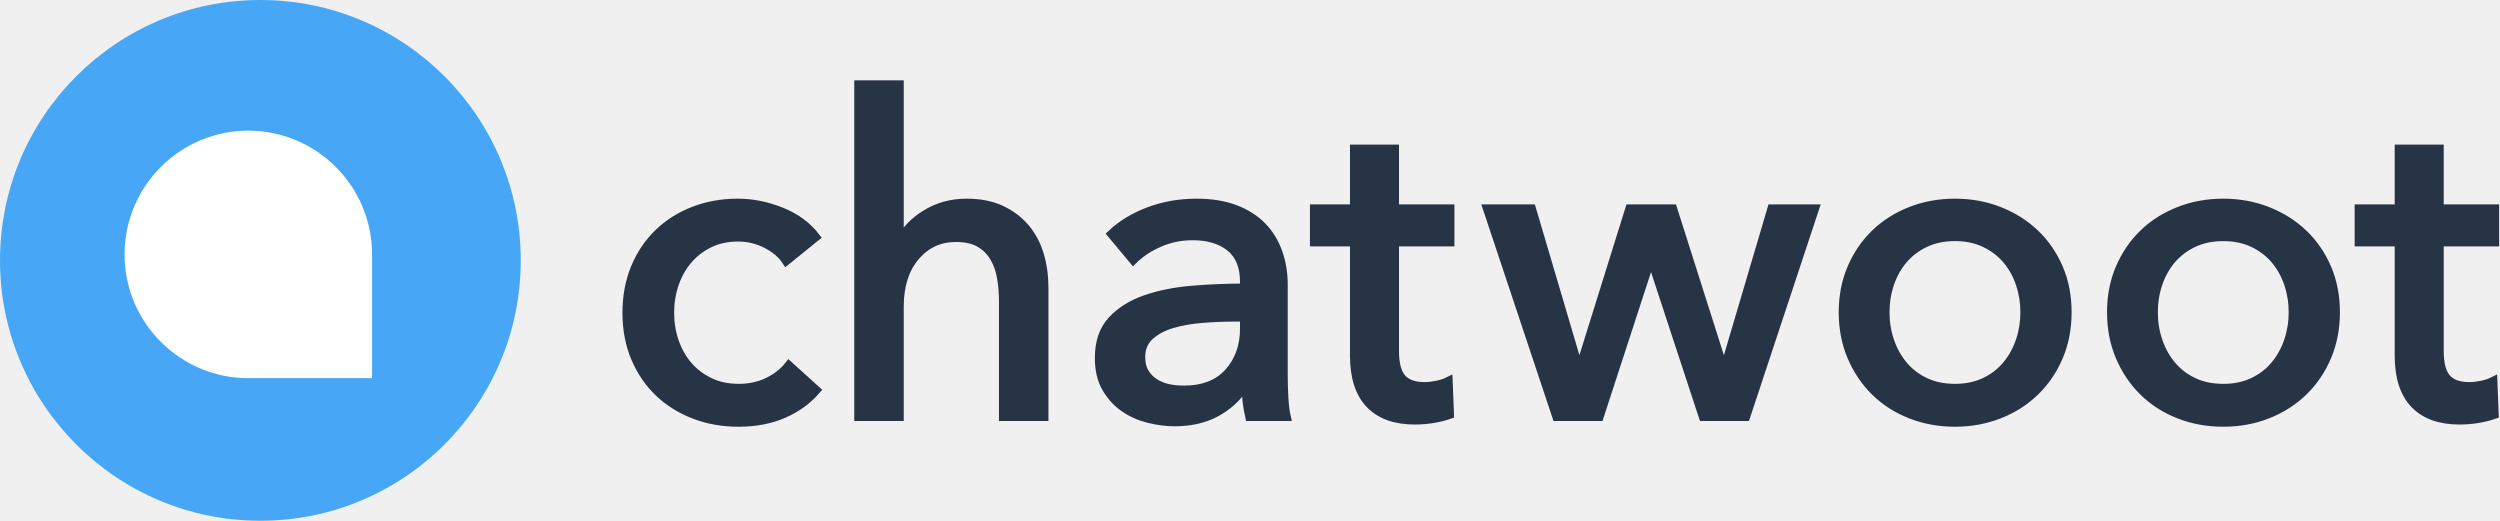
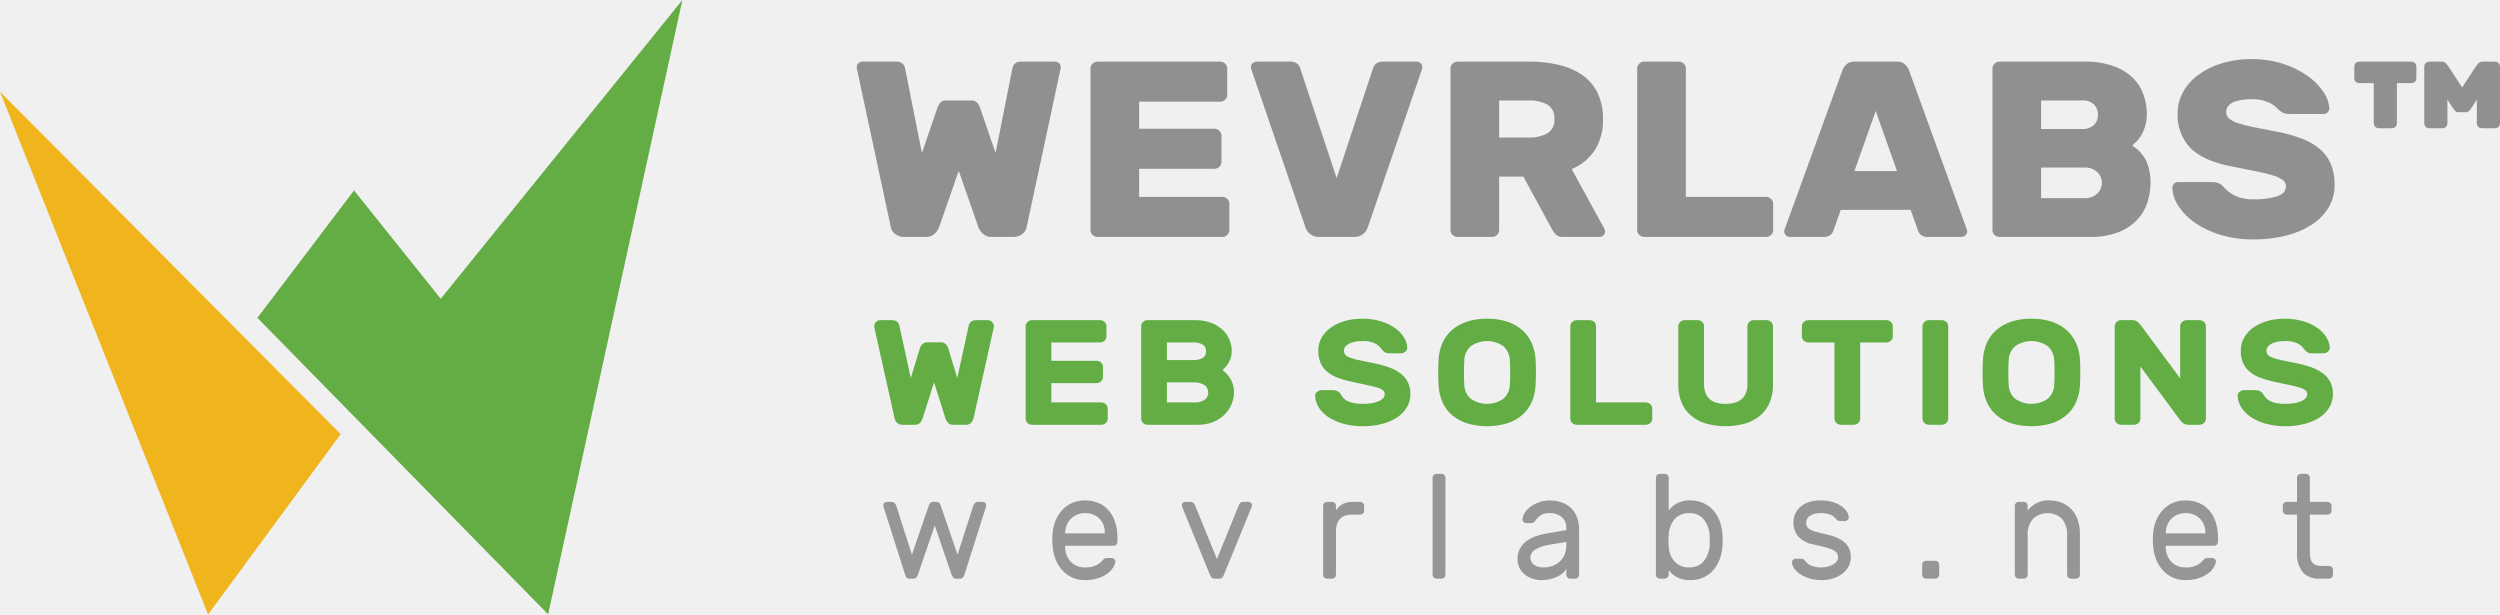
- <svg xmlns="http://www.w3.org/2000/svg" width="2458px" height="512px" viewBox="0 0 2458 512" version="1.1">
-   <g id="Logo" stroke="none" stroke-width="1" fill="none" fill-rule="evenodd">
-     <g id="on_white" fill-rule="nonzero">
-       <g id="woot-log">
-         <circle id="Oval" fill="#47A7F6" cx="256" cy="256" r="256" />
-         <path d="M362.808,368.808 L244.123,368.808 C178.699,368.808 125.457,315.562 125.457,250.122 C125.457,184.703 178.699,131.457 244.124,131.457 C309.565,131.457 362.808,184.703 362.808,250.122 L362.808,368.808 Z" id="Fill-1" stroke="#FFFFFF" stroke-width="6" fill="#FFFFFF" />
-       </g>
-       <path d="M772.982,256.848 C768.658,250.217 762.171,244.667 753.522,240.198 C744.872,235.73 735.647,233.495 725.844,233.495 C715.177,233.495 705.735,235.513 697.518,239.55 C689.302,243.586 682.31,248.992 676.544,255.767 C670.778,262.542 666.381,270.398 663.354,279.336 C660.327,288.273 658.813,297.643 658.813,307.446 C658.813,317.248 660.327,326.618 663.354,335.555 C666.381,344.493 670.778,352.349 676.544,359.124 C682.31,365.899 689.374,371.305 697.735,375.341 C706.095,379.378 715.609,381.396 726.277,381.396 C736.656,381.396 746.098,379.378 754.603,375.341 C763.108,371.305 770.099,365.827 775.577,358.908 L802.822,383.558 C794.173,393.649 783.361,401.505 770.387,407.127 C757.414,412.749 742.71,415.56 726.277,415.56 C710.42,415.56 695.789,412.965 682.382,407.776 C668.976,402.586 657.372,395.307 647.569,385.937 C637.767,376.567 630.055,365.251 624.433,351.989 C618.811,338.727 616,323.879 616,307.446 C616,291.3 618.739,276.597 624.217,263.335 C629.695,250.073 637.335,238.685 647.137,229.171 C656.939,219.657 668.544,212.305 681.95,207.115 C695.356,201.926 709.843,199.331 725.412,199.331 C739.827,199.331 754.17,202.214 768.441,207.98 C782.713,213.746 794.028,222.107 802.389,233.063 L772.982,256.848 Z M885.421,236.09 C890.322,225.999 898.683,217.35 910.504,210.143 C922.324,202.935 935.586,199.331 950.29,199.331 C963.552,199.331 974.94,201.565 984.454,206.034 C993.968,210.503 1001.896,216.485 1008.239,223.981 C1014.582,231.477 1019.267,240.27 1022.294,250.361 C1025.321,260.452 1026.835,271.263 1026.835,282.795 L1026.835,409.938 L986.184,409.938 L986.184,296.634 C986.184,288.273 985.535,280.345 984.238,272.849 C982.94,265.353 980.562,258.722 977.102,252.956 C973.643,247.19 968.958,242.577 963.047,239.117 C957.137,235.658 949.425,233.928 939.911,233.928 C923.766,233.928 910.504,240.054 900.125,252.307 C889.746,264.56 884.556,280.921 884.556,301.391 L884.556,409.938 L843.905,409.938 L843.905,83 L884.556,83 L884.556,236.09 L885.421,236.09 Z M1223.171,277.174 C1223.171,261.893 1218.558,250.577 1209.332,243.226 C1200.106,235.874 1187.853,232.198 1172.573,232.198 C1161.041,232.198 1150.157,234.432 1139.923,238.901 C1129.688,243.37 1121.111,249.064 1114.191,255.983 L1092.568,230.036 C1102.659,220.522 1114.984,213.026 1129.544,207.548 C1144.103,202.07 1159.743,199.331 1176.465,199.331 C1191.169,199.331 1203.926,201.421 1214.738,205.602 C1225.549,209.782 1234.415,215.476 1241.334,222.684 C1248.253,229.892 1253.443,238.396 1256.902,248.199 C1260.362,258.001 1262.092,268.524 1262.092,279.768 L1262.092,369.287 C1262.092,376.206 1262.308,383.486 1262.741,391.126 C1263.173,398.766 1263.966,405.037 1265.119,409.938 L1228.36,409.938 C1226.054,400.136 1224.9,390.333 1224.9,380.531 L1223.603,380.531 C1216.107,391.487 1206.665,399.991 1195.277,406.046 C1183.889,412.1 1170.411,415.128 1154.842,415.128 C1146.77,415.128 1138.337,414.046 1129.544,411.884 C1120.75,409.722 1112.75,406.19 1105.542,401.289 C1098.334,396.388 1092.352,389.901 1087.595,381.828 C1082.838,373.756 1080.46,363.809 1080.46,351.989 C1080.46,336.42 1084.64,324.095 1093.001,315.014 C1101.362,305.932 1112.317,299.013 1125.868,294.256 C1139.418,289.499 1154.698,286.399 1171.708,284.958 C1188.718,283.516 1205.872,282.795 1223.171,282.795 L1223.171,277.174 Z M1213.224,312.203 C1203.133,312.203 1192.682,312.635 1181.871,313.5 C1171.059,314.365 1161.257,316.095 1152.464,318.689 C1143.67,321.284 1136.391,325.176 1130.625,330.366 C1124.859,335.555 1121.976,342.475 1121.976,351.124 C1121.976,357.178 1123.201,362.224 1125.651,366.26 C1128.102,370.296 1131.345,373.612 1135.382,376.206 C1139.418,378.801 1143.887,380.603 1148.788,381.612 C1153.689,382.621 1158.734,383.126 1163.924,383.126 C1182.952,383.126 1197.584,377.432 1207.818,366.044 C1218.053,354.655 1223.171,340.312 1223.171,323.014 L1223.171,312.203 L1213.224,312.203 Z M1425.993,238.252 L1371.504,238.252 L1371.504,345.069 C1371.504,357.467 1373.81,366.332 1378.423,371.666 C1383.036,376.999 1390.388,379.666 1400.478,379.666 C1404.226,379.666 1408.263,379.234 1412.587,378.369 C1416.912,377.504 1420.804,376.206 1424.264,374.477 L1425.561,407.776 C1420.66,409.506 1415.254,410.875 1409.344,411.884 C1403.433,412.893 1397.307,413.398 1390.964,413.398 C1371.648,413.398 1356.872,408.064 1346.637,397.397 C1336.402,386.729 1331.285,370.729 1331.285,349.394 L1331.285,238.252 L1291.931,238.252 L1291.931,204.953 L1331.285,204.953 L1331.285,146.139 L1371.504,146.139 L1371.504,204.953 L1425.993,204.953 L1425.993,238.252 Z M1506.078,204.953 L1552.351,361.503 L1553.216,361.503 L1602.083,204.953 L1644.897,204.953 L1694.629,361.503 L1695.494,361.503 L1741.767,204.953 L1784.581,204.953 L1716.685,409.938 L1674.304,409.938 L1623.706,255.983 L1622.841,255.983 L1572.676,409.938 L1530.295,409.938 L1461.967,204.953 L1506.078,204.953 Z M2032.811,307.013 C2032.811,322.87 2030,337.429 2024.378,350.691 C2018.756,363.953 2010.972,375.413 2001.026,385.072 C1991.079,394.73 1979.331,402.226 1965.78,407.56 C1952.23,412.893 1937.671,415.56 1922.102,415.56 C1906.534,415.56 1891.974,412.893 1878.424,407.56 C1864.873,402.226 1853.197,394.73 1843.395,385.072 C1833.592,375.413 1825.88,363.953 1820.258,350.691 C1814.636,337.429 1811.825,322.87 1811.825,307.013 C1811.825,291.156 1814.636,276.669 1820.258,263.551 C1825.88,250.433 1833.592,239.117 1843.395,229.603 C1853.197,220.089 1864.873,212.665 1878.424,207.332 C1891.974,201.998 1906.534,199.331 1922.102,199.331 C1937.671,199.331 1952.23,201.998 1965.78,207.332 C1979.331,212.665 1991.079,220.089 2001.026,229.603 C2010.972,239.117 2018.756,250.433 2024.378,263.551 C2030,276.669 2032.811,291.156 2032.811,307.013 Z M1990.43,307.013 C1990.43,297.211 1988.917,287.841 1985.89,278.903 C1982.862,269.966 1978.466,262.11 1972.7,255.334 C1966.934,248.559 1959.798,243.154 1951.293,239.117 C1942.788,235.081 1933.058,233.063 1922.102,233.063 C1911.146,233.063 1901.416,235.081 1892.911,239.117 C1884.406,243.154 1877.271,248.559 1871.505,255.334 C1865.738,262.11 1861.342,269.966 1858.315,278.903 C1855.287,287.841 1853.774,297.211 1853.774,307.013 C1853.774,316.816 1855.287,326.185 1858.315,335.123 C1861.342,344.06 1865.738,351.989 1871.505,358.908 C1877.271,365.827 1884.406,371.305 1892.911,375.341 C1901.416,379.378 1911.146,381.396 1922.102,381.396 C1933.058,381.396 1942.788,379.378 1951.293,375.341 C1959.798,371.305 1966.934,365.827 1972.7,358.908 C1978.466,351.989 1982.862,344.06 1985.89,335.123 C1988.917,326.185 1990.43,316.816 1990.43,307.013 Z M2296.611,307.013 C2296.611,322.87 2293.8,337.429 2288.178,350.691 C2282.556,363.953 2274.771,375.413 2264.825,385.072 C2254.878,394.73 2243.13,402.226 2229.58,407.56 C2216.029,412.893 2201.47,415.56 2185.901,415.56 C2170.333,415.56 2155.774,412.893 2142.223,407.56 C2128.673,402.226 2116.996,394.73 2107.194,385.072 C2097.392,375.413 2089.68,363.953 2084.058,350.691 C2078.436,337.429 2075.625,322.87 2075.625,307.013 C2075.625,291.156 2078.436,276.669 2084.058,263.551 C2089.68,250.433 2097.392,239.117 2107.194,229.603 C2116.996,220.089 2128.673,212.665 2142.223,207.332 C2155.774,201.998 2170.333,199.331 2185.901,199.331 C2201.47,199.331 2216.029,201.998 2229.58,207.332 C2243.13,212.665 2254.878,220.089 2264.825,229.603 C2274.771,239.117 2282.556,250.433 2288.178,263.551 C2293.8,276.669 2296.611,291.156 2296.611,307.013 Z M2254.23,307.013 C2254.23,297.211 2252.716,287.841 2249.689,278.903 C2246.662,269.966 2242.265,262.11 2236.499,255.334 C2230.733,248.559 2223.597,243.154 2215.092,239.117 C2206.587,235.081 2196.857,233.063 2185.901,233.063 C2174.946,233.063 2165.215,235.081 2156.71,239.117 C2148.205,243.154 2141.07,248.559 2135.304,255.334 C2129.538,262.11 2125.141,269.966 2122.114,278.903 C2119.087,287.841 2117.573,297.211 2117.573,307.013 C2117.573,316.816 2119.087,326.185 2122.114,335.123 C2125.141,344.06 2129.538,351.989 2135.304,358.908 C2141.07,365.827 2148.205,371.305 2156.71,375.341 C2165.215,379.378 2174.946,381.396 2185.901,381.396 C2196.857,381.396 2206.587,379.378 2215.092,375.341 C2223.597,371.305 2230.733,365.827 2236.499,358.908 C2242.265,351.989 2246.662,344.06 2249.689,335.123 C2252.716,326.185 2254.23,316.816 2254.23,307.013 Z M2453.16,238.252 L2398.671,238.252 L2398.671,345.069 C2398.671,357.467 2400.977,366.332 2405.59,371.666 C2410.203,376.999 2417.554,379.666 2427.645,379.666 C2431.393,379.666 2435.429,379.234 2439.754,378.369 C2444.079,377.504 2447.971,376.206 2451.43,374.477 L2452.728,407.776 C2447.827,409.506 2442.421,410.875 2436.511,411.884 C2430.6,412.893 2424.474,413.398 2418.131,413.398 C2398.815,413.398 2384.039,408.064 2373.804,397.397 C2363.569,386.729 2358.452,370.729 2358.452,349.394 L2358.452,238.252 L2319.098,238.252 L2319.098,204.953 L2358.452,204.953 L2358.452,146.139 L2398.671,146.139 L2398.671,204.953 L2453.16,204.953 L2453.16,238.252 Z" id="chatwoot" stroke="#273445" stroke-width="8" fill="#273444" />
-     </g>
-   </g>
+ <svg xmlns="http://www.w3.org/2000/svg" width="558.996" height="137.406" viewBox="0 0 558.996 137.406">
+   <polyline points="76.259 97.158 0 20.509 46.524 137.406 76.289 96.918" style="fill:#f0b41d" />
+   <polyline points="57.438 71.224 79.283 42.422 79.029 42.422 98.548 66.806 152.578 0 122.557 137.365 57.447 70.957" style="fill:#64ad45" />
+   <path d="M217.533,126.631,221.061,115.608a1.528,1.528,0,0,1,.347-.528.954.954,0,0,1,.725-.264h1.039a.712.712,0,0,1,.536.231.783.783,0,0,1,.221.561,1.14,1.14,0,0,1-.032.265l-4.819,15.18a2.121,2.121,0,0,1-.331.66.73.73,0,0,1-.614.264h-.976a.711.711,0,0,1-.614-.28,3.264,3.264,0,0,1-.362-.644l-3.749-10.956-3.749,10.956a3.366,3.366,0,0,1-.362.644.713.713,0,0,1-.614.28h-.977a.729.729,0,0,1-.614-.264,2.1,2.1,0,0,1-.331-.66L200.964,115.873a1.139,1.139,0,0,1-.031-.265.781.781,0,0,1,.221-.561.711.711,0,0,1,.535-.231H202.728a.956.956,0,0,1,.725.264,1.535,1.535,0,0,1,.347.528l3.528,11.022,3.78-11.022a1.938,1.938,0,0,1,.299-.528.805.805,0,0,1,.677-.264h.693a.805.805,0,0,1,.677.264,1.938,1.938,0,0,1,.299.528Z" transform="translate(-3.42259 -2.59393)" style="fill:#969696" />
+   <path d="M238.795,121.746a9.036,9.036,0,0,1,.693-2.838,8.095,8.095,0,0,1,1.48-2.31,6.499,6.499,0,0,1,2.189-1.551,7.007,7.007,0,0,1,2.851-.562,7.613,7.613,0,0,1,3.04.578,6.277,6.277,0,0,1,2.284,1.666,7.527,7.527,0,0,1,1.449,2.64,11.186,11.186,0,0,1,.504,3.466v.891a.878.878,0,0,1-.252.627.798.798,0,0,1-.599.264H241.599v.198a4.771,4.771,0,0,0,1.307,3.448,4.28,4.28,0,0,0,3.103,1.205,5.218,5.218,0,0,0,2.599-.512,5.492,5.492,0,0,0,1.401-1.139,1.863,1.863,0,0,1,.441-.363,1.272,1.272,0,0,1,.567-.099h.945a.904.904,0,0,1,.63.264.661.661,0,0,1,.221.628,3.598,3.598,0,0,1-.536,1.303,4.823,4.823,0,0,1-1.275,1.32,7.526,7.526,0,0,1-2.079,1.023,9.298,9.298,0,0,1-2.914.412,6.624,6.624,0,0,1-5.024-2.161,7.948,7.948,0,0,1-1.497-2.376,9.727,9.727,0,0,1-.693-2.987A14.606,14.606,0,0,1,238.795,121.746Zm2.804.1h8.852v-.1a4.333,4.333,0,0,0-1.213-3.217,4.383,4.383,0,0,0-3.229-1.205,4.571,4.571,0,0,0-1.701.313,4.244,4.244,0,0,0-1.386.892,4.159,4.159,0,0,0-.945,1.402,5.044,5.044,0,0,0-.378,1.814Z" transform="translate(-3.42259 -2.59393)" style="fill:#969696" />
+   <path d="M274.957,131.977a.774.774,0,0,1-.63-.264,2.231,2.231,0,0,1-.347-.562l-6.269-15.312a.769.769,0,0,1-.031-.231.782.782,0,0,1,.22-.561.712.712,0,0,1,.536-.231h1.166a.904.904,0,0,1,.709.264,1.64,1.64,0,0,1,.331.528l4.882,11.979,4.882-11.979a1.775,1.775,0,0,1,.316-.528.737.737,0,0,1,.598-.264h1.292a.716.716,0,0,1,.537.231.783.783,0,0,1,.219.561.754.754,0,0,1-.031.231l-6.268,15.312a2.574,2.574,0,0,1-.33.562.734.734,0,0,1-.615.264Z" transform="translate(-3.42259 -2.59393)" style="fill:#969696" />
+   <path d="M307.592,114.816a.803.803,0,0,1,.599.264.88.88,0,0,1,.252.628v1.056a.876.876,0,0,1-.252.627.799.799,0,0,1-.599.264h-1.827q-3.623,0-3.623,3.795v9.637a.876.876,0,0,1-.252.627.799.799,0,0,1-.598.264h-1.166a.8.8,0,0,1-.599-.264.876.876,0,0,1-.252-.627V115.708a.88.88,0,0,1,.252-.628.8.8,0,0,1,.599-.264h1.166a.799.799,0,0,1,.598.264.88.88,0,0,1,.252.628v1.022a4.024,4.024,0,0,1,1.513-1.452,4.958,4.958,0,0,1,2.299-.462Z" transform="translate(-3.42259 -2.59393)" style="fill:#969696" />
+   <path d="M326.616,131.086a.876.876,0,0,1-.252.627.799.799,0,0,1-.598.264h-1.166a.8.8,0,0,1-.599-.264.876.876,0,0,1-.252-.627V109.438a.878.878,0,0,1,.252-.627.8.8,0,0,1,.599-.264h1.166a.799.799,0,0,1,.598.264.878.878,0,0,1,.252.627Z" transform="translate(-3.42259 -2.59393)" style="fill:#969696" />
+   <path d="M342.745,127.653a4.841,4.841,0,0,1,1.89-3.993,7.42,7.42,0,0,1,2.063-1.122,14.856,14.856,0,0,1,2.504-.659l4.441-.76v-.429a3.035,3.035,0,0,0-1.055-2.524,4.092,4.092,0,0,0-2.631-.842,3.483,3.483,0,0,0-2.095.528,5.396,5.396,0,0,0-1.213,1.254,1.05,1.05,0,0,1-.409.363,1.501,1.501,0,0,1-.599.099h-.944a.849.849,0,0,1-.614-.264.749.749,0,0,1-.236-.627,3.288,3.288,0,0,1,.551-1.485,4.959,4.959,0,0,1,1.323-1.353,7.601,7.601,0,0,1,1.922-.974,6.969,6.969,0,0,1,2.314-.38,7.833,7.833,0,0,1,2.631.43,5.551,5.551,0,0,1,3.434,3.3,7.515,7.515,0,0,1,.488,2.805v10.065a.881.881,0,0,1-.252.627.803.803,0,0,1-.599.264h-1.166a.8.8,0,0,1-.599-.264.876.876,0,0,1-.252-.627v-1.354a2.986,2.986,0,0,1-.882,1.105,5.869,5.869,0,0,1-1.37.809,8.036,8.036,0,0,1-1.606.495,8.118,8.118,0,0,1-1.56.165,6.695,6.695,0,0,1-2.252-.363,5.356,5.356,0,0,1-1.732-.974,4.248,4.248,0,0,1-1.103-1.468A4.377,4.377,0,0,1,342.745,127.653Zm5.796,1.815a5.749,5.749,0,0,0,2.079-.363,4.847,4.847,0,0,0,1.622-1.007,4.346,4.346,0,0,0,1.039-1.534,5.216,5.216,0,0,0,.362-1.979v-.825l-3.717.627a8.688,8.688,0,0,0-3.15,1.056,2.16,2.16,0,0,0-1.165,1.881,1.805,1.805,0,0,0,.157.727,2.155,2.155,0,0,0,.504.692,2.502,2.502,0,0,0,.898.528A4.089,4.089,0,0,0,348.541,129.469Z" transform="translate(-3.42259 -2.59393)" style="fill:#969696" />
+   <path d="M381.427,114.486a6.945,6.945,0,0,1,2.757.545,6.54,6.54,0,0,1,2.221,1.551,7.556,7.556,0,0,1,1.512,2.459,10.417,10.417,0,0,1,.661,3.267c.021.33.032.688.032,1.072,0,.386-.012.743-.032,1.072a10.417,10.417,0,0,1-.661,3.268,7.759,7.759,0,0,1-1.512,2.475,6.414,6.414,0,0,1-2.221,1.567,6.945,6.945,0,0,1-2.757.545,6.117,6.117,0,0,1-3.087-.677,5.567,5.567,0,0,1-1.796-1.567v1.023a.876.876,0,0,1-.252.627.799.799,0,0,1-.598.264h-1.166a.8.8,0,0,1-.599-.264.876.876,0,0,1-.252-.627V109.438a.878.878,0,0,1,.252-.627.8.8,0,0,1,.599-.264h1.166a.799.799,0,0,1,.598.264.878.878,0,0,1,.252.627v7.293a5.69,5.69,0,0,1,4.883-2.244Zm-4.883,10.329a5.224,5.224,0,0,0,1.387,3.399,4.256,4.256,0,0,0,3.182,1.254,4.054,4.054,0,0,0,3.26-1.386,6.283,6.283,0,0,0,1.339-3.763q.031-.923,0-1.848a6.278,6.278,0,0,0-1.339-3.762,4.052,4.052,0,0,0-3.26-1.387,4.166,4.166,0,0,0-3.182,1.271,5.784,5.784,0,0,0-1.387,3.614,13.618,13.618,0,0,0,0,2.606Z" transform="translate(-3.42259 -2.59393)" style="fill:#969696" />
+   <path d="M414.407,127.225a1.606,1.606,0,0,0-.331-1.039,2.614,2.614,0,0,0-.992-.71,10.703,10.703,0,0,0-1.685-.561q-1.025-.265-2.379-.562a6.038,6.038,0,0,1-3.575-1.864,4.991,4.991,0,0,1-.646-4.934,4.543,4.543,0,0,1,1.134-1.584,5.35,5.35,0,0,1,1.906-1.089,8.252,8.252,0,0,1,2.692-.396,8.965,8.965,0,0,1,2.693.363,6.913,6.913,0,0,1,1.938.924,4.452,4.452,0,0,1,1.197,1.205,2.57,2.57,0,0,1,.44,1.237.752.752,0,0,1-.235.627.852.852,0,0,1-.614.264h-1.04a1.607,1.607,0,0,1-.457-.082.982.982,0,0,1-.488-.38,3.091,3.091,0,0,0-1.212-.94,5.305,5.305,0,0,0-2.222-.38,4.375,4.375,0,0,0-2.347.562,1.743,1.743,0,0,0-.897,1.551,1.794,1.794,0,0,0,.252,1.007,2.04,2.04,0,0,0,.819.66,7.536,7.536,0,0,0,1.496.511q.929.231,2.315.562a10.09,10.09,0,0,1,2.426.841,5.821,5.821,0,0,1,1.574,1.155,3.788,3.788,0,0,1,.851,1.419,5.257,5.257,0,0,1,.252,1.634,4.279,4.279,0,0,1-.456,1.914,4.84,4.84,0,0,1-1.308,1.617,6.859,6.859,0,0,1-2.063,1.122,8.259,8.259,0,0,1-2.756.429,8.699,8.699,0,0,1-2.741-.396,8.22,8.22,0,0,1-2.047-.973,4.791,4.791,0,0,1-1.308-1.255,2.539,2.539,0,0,1-.488-1.271.777.777,0,0,1,.221-.627.835.835,0,0,1,.63-.264h1.134a2.317,2.317,0,0,1,.441.05.791.791,0,0,1,.473.379,3.271,3.271,0,0,0,1.386,1.122,5.653,5.653,0,0,0,2.3.396,5.754,5.754,0,0,0,1.37-.165,4.605,4.605,0,0,0,1.197-.462,2.749,2.749,0,0,0,.834-.71A1.46,1.46,0,0,0,414.407,127.225Z" transform="translate(-3.42259 -2.59393)" style="fill:#969696" />
+   <path d="M436.173,127.983a.797.797,0,0,1,.599.265.876.876,0,0,1,.252.627v2.211a.876.876,0,0,1-.252.627.8.8,0,0,1-.599.264H434.062a.8.8,0,0,1-.599-.264.876.876,0,0,1-.252-.627V128.875a.876.876,0,0,1,.252-.627.797.797,0,0,1,.599-.265Z" transform="translate(-3.42259 -2.59393)" style="fill:#969696" />
+   <path d="M468.491,131.086a.876.876,0,0,1-.252.627.799.799,0,0,1-.598.264h-1.166a.8.8,0,0,1-.599-.264.876.876,0,0,1-.252-.627V122.374a5.413,5.413,0,0,0-1.165-3.796,4.764,4.764,0,0,0-6.442,0,5.272,5.272,0,0,0-1.213,3.796v8.712a.876.876,0,0,1-.252.627.799.799,0,0,1-.598.264h-1.166a.8.8,0,0,1-.599-.264.876.876,0,0,1-.252-.627V115.708a.88.88,0,0,1,.252-.628.8.8,0,0,1,.599-.264h1.166a.799.799,0,0,1,.598.264.88.88,0,0,1,.252.628v1.022a5.749,5.749,0,0,1,4.883-2.244,7.218,7.218,0,0,1,2.74.512,6.144,6.144,0,0,1,2.158,1.452,6.564,6.564,0,0,1,1.401,2.326,9.033,9.033,0,0,1,.504,3.103Z" transform="translate(-3.42259 -2.59393)" style="fill:#969696" />
+   <path d="M484.872,121.746a9.049,9.049,0,0,1,.693-2.838,8.074,8.074,0,0,1,1.48-2.31,6.494,6.494,0,0,1,2.189-1.551,7.002,7.002,0,0,1,2.851-.562,7.608,7.608,0,0,1,3.039.578,6.274,6.274,0,0,1,2.284,1.666,7.543,7.543,0,0,1,1.449,2.64,11.216,11.216,0,0,1,.504,3.466v.891a.876.876,0,0,1-.252.627.799.799,0,0,1-.599.264H487.676v.198a4.777,4.777,0,0,0,1.307,3.448,4.284,4.284,0,0,0,3.104,1.205,5.217,5.217,0,0,0,2.599-.512,5.5,5.5,0,0,0,1.401-1.139,1.863,1.863,0,0,1,.441-.363,1.269,1.269,0,0,1,.566-.099h.945a.904.904,0,0,1,.63.264.66.66,0,0,1,.221.628,3.605,3.605,0,0,1-.535,1.303,4.827,4.827,0,0,1-1.276,1.32,7.506,7.506,0,0,1-2.079,1.023,9.29,9.29,0,0,1-2.913.412,6.626,6.626,0,0,1-5.024-2.161,7.928,7.928,0,0,1-1.496-2.376,9.742,9.742,0,0,1-.693-2.987A14.606,14.606,0,0,1,484.872,121.746Zm2.804.1h8.852v-.1a4.335,4.335,0,0,0-1.213-3.217,4.382,4.382,0,0,0-3.229-1.205,4.574,4.574,0,0,0-1.701.313,4.236,4.236,0,0,0-1.386.892,4.146,4.146,0,0,0-.945,1.402,5.044,5.044,0,0,0-.378,1.814Z" transform="translate(-3.42259 -2.59393)" style="fill:#969696" />
+   <path d="M519.899,126.201a5.847,5.847,0,0,0,.11,1.172,2.418,2.418,0,0,0,.394.94,1.806,1.806,0,0,0,.804.61,3.53,3.53,0,0,0,1.339.215h1.669a.801.801,0,0,1,.599.264.88.88,0,0,1,.252.627v1.057a.876.876,0,0,1-.252.627.801.801,0,0,1-.599.264h-1.984a4.866,4.866,0,0,1-3.969-1.485,6.571,6.571,0,0,1-1.229-4.29V117.654h-2.331a.796.796,0,0,1-.599-.264.876.876,0,0,1-.252-.627V115.708a.88.88,0,0,1,.252-.628.8.8,0,0,1,.599-.264h2.331V109.438a.874.874,0,0,1,.252-.627.8.8,0,0,1,.599-.264h1.165a.801.801,0,0,1,.599.264.878.878,0,0,1,.252.627v5.379h4.001a.799.799,0,0,1,.598.264.88.88,0,0,1,.252.628v1.056a.876.876,0,0,1-.252.627.796.796,0,0,1-.598.264h-4.001Z" transform="translate(-3.42259 -2.59393)" style="fill:#969696" />
+   <path d="M212.274,86.418l-3.027,9.568a2.496,2.496,0,0,1-.44.784.991.991,0,0,1-.792.304h-2.851a1.105,1.105,0,0,1-.827-.304,1.568,1.568,0,0,1-.405-.784l-4.506-20.192a1.261,1.261,0,0,1-.035-.256.796.796,0,0,1,.282-.608.963.963,0,0,1,.669-.256h2.604a1.273,1.273,0,0,1,.669.192.984.984,0,0,1,.422.672l2.957,13.568,2.605-8.545a2.123,2.123,0,0,1,.334-.575,1.052,1.052,0,0,1,.897-.353h2.887a1.052,1.052,0,0,1,.897.353,2.136,2.136,0,0,1,.334.575l2.604,8.545,2.957-13.568a.982.982,0,0,1,.422-.672,1.272,1.272,0,0,1,.669-.192h2.604a.965.965,0,0,1,.669.256.798.798,0,0,1,.282.608,1.297,1.297,0,0,1-.035.256l-4.506,20.192a1.572,1.572,0,0,1-.405.784,1.106,1.106,0,0,1-.827.304H216.533a.991.991,0,0,1-.792-.304,2.487,2.487,0,0,1-.44-.784Z" transform="translate(-3.42259 -2.59393)" style="fill:#64ad45;stroke:#63ad45;stroke-miterlimit:10" />
+   <path d="M249.656,93.074a.964.964,0,0,1,.668.256.796.796,0,0,1,.282.608V96.21a.795.795,0,0,1-.282.608.96.96,0,0,1-.668.256H234.203a.958.958,0,0,1-.668-.256.793.793,0,0,1-.282-.608V75.538a.795.795,0,0,1,.282-.608.963.963,0,0,1,.668-.256H249.374a.966.966,0,0,1,.669.256.797.797,0,0,1,.281.608v2.271a.796.796,0,0,1-.281.608.962.962,0,0,1-.669.256H238.004V83.763h10.595a.961.961,0,0,1,.669.256.795.795,0,0,1,.281.607v2.272a.794.794,0,0,1-.281.607.962.962,0,0,1-.669.257H238.004v5.312Z" transform="translate(-3.42259 -2.59393)" style="fill:#64ad45;stroke:#63ad45;stroke-miterlimit:10" />
+   <path d="M260.039,97.074a.958.958,0,0,1-.668-.256.793.793,0,0,1-.282-.608V75.538a.795.795,0,0,1,.282-.608.963.963,0,0,1,.668-.256h10.384a9.93,9.93,0,0,1,3.767.624,7.101,7.101,0,0,1,2.428,1.568,5.815,5.815,0,0,1,1.32,2.048,6.023,6.023,0,0,1,.404,2.063,4.866,4.866,0,0,1-.281,1.713,4.953,4.953,0,0,1-.686,1.28,6.168,6.168,0,0,1-.811.88,3.687,3.687,0,0,1-.65.479,7.338,7.338,0,0,1,2.006,1.904,5.096,5.096,0,0,1,.916,3.12,6.323,6.323,0,0,1-.494,2.416,6.615,6.615,0,0,1-1.443,2.16,7.155,7.155,0,0,1-2.375,1.552,8.534,8.534,0,0,1-3.292.592ZM273.591,81.138a2.143,2.143,0,0,0-.844-1.84,4.547,4.547,0,0,0-2.675-.624h-6.23v4.929h6.23a4.547,4.547,0,0,0,2.675-.624A2.144,2.144,0,0,0,273.591,81.138Zm-9.75,11.937H270.353a4.376,4.376,0,0,0,2.833-.752,2.59,2.59,0,0,0-.035-3.952,4.332,4.332,0,0,0-2.798-.768h-6.512Z" transform="translate(-3.42259 -2.59393)" style="fill:#64ad45;stroke:#63ad45;stroke-miterlimit:10" />
+   <path d="M307.946,74.354a13.62,13.62,0,0,1,4.154.576,10.663,10.663,0,0,1,2.991,1.44,6.438,6.438,0,0,1,1.813,1.904,4.597,4.597,0,0,1,.687,1.968.68.68,0,0,1-.265.624,1.066,1.066,0,0,1-.687.24h-2.464a1.576,1.576,0,0,1-.897-.208,2.216,2.216,0,0,1-.546-.561,4.414,4.414,0,0,0-1.602-1.392,6.767,6.767,0,0,0-3.186-.593,8.357,8.357,0,0,0-1.742.177,5.31,5.31,0,0,0-1.443.512,2.874,2.874,0,0,0-.968.816,1.787,1.787,0,0,0-.352,1.088,1.999,1.999,0,0,0,.334,1.2,2.597,2.597,0,0,0,1.126.8,12.417,12.417,0,0,0,2.095.624q1.302.289,3.238.672a24.678,24.678,0,0,1,3.644.976,8.722,8.722,0,0,1,2.499,1.345,5.069,5.069,0,0,1,1.443,1.808,5.497,5.497,0,0,1,.475,2.336,5.296,5.296,0,0,1-.703,2.672,6.355,6.355,0,0,1-2.007,2.112,10.601,10.601,0,0,1-3.203,1.392,16.367,16.367,0,0,1-4.26.513,16.032,16.032,0,0,1-3.766-.433,11.631,11.631,0,0,1-3.186-1.248,7.282,7.282,0,0,1-2.235-1.968,4.86,4.86,0,0,1-.95-2.56.672.672,0,0,1,.264-.624,1.064,1.064,0,0,1,.687-.24h2.464a1.773,1.773,0,0,1,.915.192,1.493,1.493,0,0,1,.528.575,5.941,5.941,0,0,0,.599.832,3.159,3.159,0,0,0,.95.736,6.089,6.089,0,0,0,1.496.528,10.096,10.096,0,0,0,2.234.208,14.02,14.02,0,0,0,2.042-.145,6.392,6.392,0,0,0,1.725-.479,3.673,3.673,0,0,0,1.197-.832,1.75,1.75,0,0,0,.457-1.232,1.487,1.487,0,0,0-.492-1.151,4.073,4.073,0,0,0-1.496-.769,22.679,22.679,0,0,0-2.481-.608q-1.479-.287-3.415-.735a19.624,19.624,0,0,1-3.08-.912,7.36,7.36,0,0,1-2.182-1.296,4.815,4.815,0,0,1-1.285-1.809,6.578,6.578,0,0,1-.423-2.479,5.205,5.205,0,0,1,.704-2.656A6.521,6.521,0,0,1,301.329,76.21a9.879,9.879,0,0,1,2.939-1.36A13.145,13.145,0,0,1,307.946,74.354Z" transform="translate(-3.42259 -2.59393)" style="fill:#64ad45;stroke:#63ad45;stroke-miterlimit:10" />
+   <path d="M325.581,83.026a10.439,10.439,0,0,1,.757-3.376,7.663,7.663,0,0,1,1.919-2.752,9.245,9.245,0,0,1,3.168-1.856,13.239,13.239,0,0,1,4.506-.688,13.411,13.411,0,0,1,4.47.673,8.915,8.915,0,0,1,3.168,1.855,8.076,8.076,0,0,1,1.937,2.752,10.078,10.078,0,0,1,.774,3.393q.034.608.053,1.344.018.737.018,1.521t-.018,1.52q-.019.737-.053,1.344a10.433,10.433,0,0,1-.757,3.376,7.663,7.663,0,0,1-1.919,2.752,9.03,9.03,0,0,1-3.186,1.841,15.383,15.383,0,0,1-8.993,0,9.052,9.052,0,0,1-3.168-1.841,7.663,7.663,0,0,1-1.919-2.752,10.433,10.433,0,0,1-.757-3.376q-.035-.606-.053-1.344-.018-.735-.018-1.52,0-.784.018-1.521Q325.546,83.635,325.581,83.026Zm15.946.16a4.829,4.829,0,0,0-1.637-3.568,6.832,6.832,0,0,0-7.92,0,4.823,4.823,0,0,0-1.638,3.568q-.07,1.216-.07,2.704,0,1.487.07,2.703a4.77,4.77,0,0,0,1.638,3.553,6.906,6.906,0,0,0,7.92,0,4.776,4.776,0,0,0,1.637-3.553q.07-1.214.07-2.703Q341.598,84.402,341.527,83.187Z" transform="translate(-3.42259 -2.59393)" style="fill:#64ad45;stroke:#63ad45;stroke-miterlimit:10" />
+   <path d="M371.411,93.074a.965.965,0,0,1,.669.256.798.798,0,0,1,.282.608V96.21a.797.797,0,0,1-.282.608.96.96,0,0,1-.669.256h-15.417a.958.958,0,0,1-.669-.256.794.794,0,0,1-.282-.608V75.538a.795.795,0,0,1,.282-.608.963.963,0,0,1,.669-.256h2.851a.965.965,0,0,1,.669.256.798.798,0,0,1,.282.608V93.074Z" transform="translate(-3.42259 -2.59393)" style="fill:#64ad45;stroke:#63ad45;stroke-miterlimit:10" />
+   <path d="M398.41,74.674a.966.966,0,0,1,.669.256.797.797,0,0,1,.281.608V88.658a9.649,9.649,0,0,1-.634,3.584,7.29,7.29,0,0,1-1.9,2.752,8.64,8.64,0,0,1-3.168,1.776,15.889,15.889,0,0,1-8.818,0,8.665,8.665,0,0,1-3.15-1.776,7.119,7.119,0,0,1-1.883-2.752,9.895,9.895,0,0,1-.616-3.584V75.538a.795.795,0,0,1,.282-.608.962.962,0,0,1,.668-.256h2.852a.966.966,0,0,1,.669.256.797.797,0,0,1,.281.608v12.96a5.796,5.796,0,0,0,.388,2.24,3.902,3.902,0,0,0,1.091,1.52,4.388,4.388,0,0,0,1.689.864,8.04,8.04,0,0,0,2.147.272,8.237,8.237,0,0,0,2.165-.272,4.381,4.381,0,0,0,1.707-.864,4.073,4.073,0,0,0,1.108-1.52,5.59,5.59,0,0,0,.405-2.24v-12.96a.797.797,0,0,1,.281-.608.963.963,0,0,1,.669-.256Z" transform="translate(-3.42259 -2.59393)" style="fill:#64ad45;stroke:#63ad45;stroke-miterlimit:10" />
+   <path d="M425.196,74.674a.963.963,0,0,1,.669.256.798.798,0,0,1,.282.608v2.271a.797.797,0,0,1-.282.608.958.958,0,0,1-.669.256h-6.336V96.21a.796.796,0,0,1-.281.608.962.962,0,0,1-.669.256h-2.852a.958.958,0,0,1-.668-.256.794.794,0,0,1-.282-.608V78.674h-6.336a.958.958,0,0,1-.669-.256.796.796,0,0,1-.281-.608V75.538a.797.797,0,0,1,.281-.608.963.963,0,0,1,.669-.256Z" transform="translate(-3.42259 -2.59393)" style="fill:#64ad45;stroke:#63ad45;stroke-miterlimit:10" />
+   <path d="M434.736,97.074a.958.958,0,0,1-.669-.256.794.794,0,0,1-.282-.608V75.538a.795.795,0,0,1,.282-.608.963.963,0,0,1,.669-.256h2.851a.965.965,0,0,1,.669.256.798.798,0,0,1,.282.608V96.21a.797.797,0,0,1-.282.608.96.96,0,0,1-.669.256Z" transform="translate(-3.42259 -2.59393)" style="fill:#64ad45;stroke:#63ad45;stroke-miterlimit:10" />
+   <path d="M447.301,83.026a10.439,10.439,0,0,1,.757-3.376,7.663,7.663,0,0,1,1.919-2.752,9.245,9.245,0,0,1,3.168-1.856,13.239,13.239,0,0,1,4.506-.688,13.411,13.411,0,0,1,4.47.673,8.915,8.915,0,0,1,3.168,1.855,8.076,8.076,0,0,1,1.937,2.752,10.078,10.078,0,0,1,.774,3.393q.034.608.053,1.344.018.737.018,1.521t-.018,1.52q-.019.737-.053,1.344a10.433,10.433,0,0,1-.757,3.376,7.663,7.663,0,0,1-1.919,2.752,9.03,9.03,0,0,1-3.186,1.841,15.383,15.383,0,0,1-8.993,0,9.052,9.052,0,0,1-3.168-1.841,7.663,7.663,0,0,1-1.919-2.752,10.433,10.433,0,0,1-.757-3.376q-.035-.606-.053-1.344-.018-.735-.018-1.52,0-.784.018-1.521Q447.266,83.635,447.301,83.026Zm15.946.16a4.829,4.829,0,0,0-1.637-3.568,6.832,6.832,0,0,0-7.92,0,4.823,4.823,0,0,0-1.638,3.568q-.07,1.216-.07,2.704,0,1.487.07,2.703a4.77,4.77,0,0,0,1.638,3.553,6.906,6.906,0,0,0,7.92,0,4.776,4.776,0,0,0,1.637-3.553q.07-1.214.07-2.703Q463.317,84.402,463.247,83.187Z" transform="translate(-3.42259 -2.59393)" style="fill:#64ad45;stroke:#63ad45;stroke-miterlimit:10" />
+   <path d="M492.745,97.074a1.312,1.312,0,0,1-.915-.288,6.07,6.07,0,0,1-.458-.448L481.517,83.026V96.21a.797.797,0,0,1-.282.608.96.96,0,0,1-.669.256h-2.851a.958.958,0,0,1-.669-.256.794.794,0,0,1-.282-.608V75.538a.795.795,0,0,1,.282-.608.963.963,0,0,1,.669-.256h2.464a1.313,1.313,0,0,1,.915.288q.316.289.458.448l9.855,13.312V75.538a.797.797,0,0,1,.281-.608.966.966,0,0,1,.669-.256H495.209a.966.966,0,0,1,.669.256.797.797,0,0,1,.281.608V96.21a.796.796,0,0,1-.281.608.962.962,0,0,1-.669.256Z" transform="translate(-3.42259 -2.59393)" style="fill:#64ad45;stroke:#63ad45;stroke-miterlimit:10" />
+   <path d="M514.216,74.354a13.62,13.62,0,0,1,4.154.576,10.663,10.663,0,0,1,2.991,1.44,6.438,6.438,0,0,1,1.813,1.904,4.597,4.597,0,0,1,.687,1.968.68.68,0,0,1-.265.624,1.066,1.066,0,0,1-.687.24h-2.464a1.576,1.576,0,0,1-.897-.208,2.216,2.216,0,0,1-.546-.561,4.414,4.414,0,0,0-1.602-1.392,6.767,6.767,0,0,0-3.186-.593,8.357,8.357,0,0,0-1.742.177,5.31,5.31,0,0,0-1.443.512,2.874,2.874,0,0,0-.968.816,1.787,1.787,0,0,0-.352,1.088,1.999,1.999,0,0,0,.334,1.2,2.597,2.597,0,0,0,1.126.8,12.417,12.417,0,0,0,2.095.624q1.302.289,3.238.672a24.678,24.678,0,0,1,3.644.976,8.722,8.722,0,0,1,2.499,1.345,5.069,5.069,0,0,1,1.443,1.808,5.497,5.497,0,0,1,.475,2.336,5.296,5.296,0,0,1-.703,2.672,6.355,6.355,0,0,1-2.007,2.112,10.601,10.601,0,0,1-3.203,1.392,16.367,16.367,0,0,1-4.26.513,16.032,16.032,0,0,1-3.766-.433,11.631,11.631,0,0,1-3.186-1.248,7.282,7.282,0,0,1-2.235-1.968,4.86,4.86,0,0,1-.95-2.56.672.672,0,0,1,.264-.624,1.064,1.064,0,0,1,.687-.24h2.464a1.773,1.773,0,0,1,.915.192,1.493,1.493,0,0,1,.528.575,5.941,5.941,0,0,0,.599.832,3.159,3.159,0,0,0,.95.736,6.09,6.09,0,0,0,1.496.528,10.096,10.096,0,0,0,2.234.208,14.02,14.02,0,0,0,2.042-.145,6.392,6.392,0,0,0,1.725-.479,3.673,3.673,0,0,0,1.197-.832,1.75,1.75,0,0,0,.457-1.232,1.487,1.487,0,0,0-.492-1.151,4.073,4.073,0,0,0-1.496-.769,22.679,22.679,0,0,0-2.481-.608q-1.479-.287-3.415-.735a19.624,19.624,0,0,1-3.08-.912,7.36,7.36,0,0,1-2.182-1.296,4.815,4.815,0,0,1-1.285-1.809,6.578,6.578,0,0,1-.423-2.479,5.205,5.205,0,0,1,.704-2.656A6.521,6.521,0,0,1,507.599,76.21a9.879,9.879,0,0,1,2.939-1.36A13.145,13.145,0,0,1,514.216,74.354Z" transform="translate(-3.42259 -2.59393)" style="fill:#64ad45;stroke:#63ad45;stroke-miterlimit:10" />
+   <path d="M226.026,36.813l3.763-18.928a1.729,1.729,0,0,1,.706-1.176,2.05,2.05,0,0,1,1.117-.336h7.703a1.277,1.277,0,0,1,.912.364,1.16,1.16,0,0,1,.382.868,2.353,2.353,0,0,1-.059.448l-7.585,35.392a2.372,2.372,0,0,1-.941,1.456,3.062,3.062,0,0,1-1.999.672H225.144a2.721,2.721,0,0,1-1.911-.672,3.778,3.778,0,0,1-1.029-1.456l-4.41-12.656-4.41,12.656a3.798,3.798,0,0,1-1.029,1.456,2.725,2.725,0,0,1-1.911.672h-4.88a3.06,3.06,0,0,1-2-.672,2.362,2.362,0,0,1-.94-1.456l-7.585-35.392a2.268,2.268,0,0,1-.059-.448,1.155,1.155,0,0,1,.382-.868,1.275,1.275,0,0,1,.911-.364h7.703a2.051,2.051,0,0,1,1.117.336,1.73,1.73,0,0,1,.706,1.176L209.562,36.813l3.469-10.136a4.067,4.067,0,0,1,.529-1.008,1.638,1.638,0,0,1,1.47-.616h5.527a1.637,1.637,0,0,1,1.47.616,4.14,4.14,0,0,1,.529,1.008Z" transform="translate(-3.42259 -2.59393)" style="fill:#909090" />
+   <path d="M276.71,46.613a1.567,1.567,0,0,1,1.117.448,1.426,1.426,0,0,1,.471,1.064v5.936a1.423,1.423,0,0,1-.471,1.064,1.563,1.563,0,0,1-1.117.448H248.839a1.561,1.561,0,0,1-1.117-.448,1.415,1.415,0,0,1-.47-1.064V17.885a1.419,1.419,0,0,1,.47-1.064,1.565,1.565,0,0,1,1.117-.448h27.4a1.567,1.567,0,0,1,1.117.448,1.419,1.419,0,0,1,.471,1.064v5.936a1.416,1.416,0,0,1-.471,1.064,1.563,1.563,0,0,1-1.117.448H258.13v6.048h16.817a1.57,1.57,0,0,1,1.117.448,1.426,1.426,0,0,1,.471,1.064v5.936a1.423,1.423,0,0,1-.471,1.064,1.566,1.566,0,0,1-1.117.448H258.13v6.272Z" transform="translate(-3.42259 -2.59393)" style="fill:#909090" />
+   <path d="M298.408,55.573a3.086,3.086,0,0,1-3.117-2.24l-11.995-35c-.079-.261-.127-.429-.146-.504a.833.833,0,0,1-.029-.224,1.154,1.154,0,0,1,.382-.868,1.276,1.276,0,0,1,.911-.364h7.409a2.4,2.4,0,0,1,1.676.476,2.079,2.079,0,0,1,.617.924l8.173,24.64,8.174-24.64a2.063,2.063,0,0,1,.617-.924,2.396,2.396,0,0,1,1.676-.476h7.409a1.278,1.278,0,0,1,.911.364,1.158,1.158,0,0,1,.382.868.874.874,0,0,1-.029.224q-.029.113-.146.504l-11.995,35a3.087,3.087,0,0,1-3.117,2.24Z" transform="translate(-3.42259 -2.59393)" style="fill:#909090" />
+   <path d="M345.271,16.373a28.022,28.022,0,0,1,6.938.784,15.098,15.098,0,0,1,5.203,2.352,10.323,10.323,0,0,1,3.293,4.004,13.217,13.217,0,0,1,1.146,5.684,12.451,12.451,0,0,1-1.822,6.972,11.487,11.487,0,0,1-5.175,4.228l7.291,13.328a1.338,1.338,0,0,1,.177.616,1.161,1.161,0,0,1-.382.868,1.276,1.276,0,0,1-.912.364H353.033a2.298,2.298,0,0,1-1.676-.504,5.033,5.033,0,0,1-.794-1.008l-6.527-11.984H338.627V54.061a1.419,1.419,0,0,1-.471,1.064,1.565,1.565,0,0,1-1.117.448h-7.703a1.561,1.561,0,0,1-1.117-.448,1.418,1.418,0,0,1-.47-1.064V17.885a1.422,1.422,0,0,1,.47-1.064,1.565,1.565,0,0,1,1.117-.448ZM338.627,33.341h6.645a8.352,8.352,0,0,0,4.086-.896,3.384,3.384,0,0,0,1.617-3.248,3.385,3.385,0,0,0-1.617-3.248,8.363,8.363,0,0,0-4.086-.896H338.627Z" transform="translate(-3.42259 -2.59393)" style="fill:#909090" />
+   <path d="M398.308,46.613a1.565,1.565,0,0,1,1.117.448,1.423,1.423,0,0,1,.471,1.064v5.936a1.419,1.419,0,0,1-.471,1.064,1.561,1.561,0,0,1-1.117.448H371.083a1.561,1.561,0,0,1-1.117-.448,1.418,1.418,0,0,1-.47-1.064V17.885a1.422,1.422,0,0,1,.47-1.064,1.565,1.565,0,0,1,1.117-.448h7.703a1.569,1.569,0,0,1,1.117.448,1.423,1.423,0,0,1,.471,1.064v28.728Z" transform="translate(-3.42259 -2.59393)" style="fill:#909090" />
+   <path d="M427.591,16.373a2.434,2.434,0,0,1,1.793.616,3.586,3.586,0,0,1,.853,1.232L443.055,53.501a2.464,2.464,0,0,1,.235.84,1.158,1.158,0,0,1-.382.868,1.275,1.275,0,0,1-.911.364h-7.409a2.389,2.389,0,0,1-1.676-.476,2.051,2.051,0,0,1-.617-.924l-1.646-4.648H415.008l-1.646,4.648a2.068,2.068,0,0,1-.617.924,2.392,2.392,0,0,1-1.676.476h-7.409a1.272,1.272,0,0,1-.911-.364,1.155,1.155,0,0,1-.383-.868,2.441,2.441,0,0,1,.235-.84L415.419,18.221a3.6,3.6,0,0,1,.853-1.232,2.435,2.435,0,0,1,1.794-.616Zm-9.525,24.472h9.525l-4.763-13.44Z" transform="translate(-3.42259 -2.59393)" style="fill:#909090" />
+   <path d="M450.521,55.573a1.561,1.561,0,0,1-1.117-.448,1.418,1.418,0,0,1-.47-1.064V17.885a1.422,1.422,0,0,1,.47-1.064,1.565,1.565,0,0,1,1.117-.448h18.934a18.671,18.671,0,0,1,6.645,1.036,11.933,11.933,0,0,1,4.322,2.688,9.761,9.761,0,0,1,2.322,3.752,13.033,13.033,0,0,1,.706,4.172,9.367,9.367,0,0,1-.383,2.828,9.505,9.505,0,0,1-.911,2.072,6.833,6.833,0,0,1-1.088,1.4c-.373.355-.676.625-.911.812a8.54,8.54,0,0,1,3.204,3.5,11.432,11.432,0,0,1,.912,4.788,14.473,14.473,0,0,1-.706,4.48,10.147,10.147,0,0,1-2.322,3.892,11.645,11.645,0,0,1-4.204,2.744,17.126,17.126,0,0,1-6.351,1.036ZM472.513,28.245a3.06,3.06,0,0,0-.911-2.324,3.738,3.738,0,0,0-2.675-.868H459.812v6.384h9.114a3.736,3.736,0,0,0,2.675-.868A3.059,3.059,0,0,0,472.513,28.245ZM459.812,46.893h9.702a3.988,3.988,0,0,0,2.822-.98,3.332,3.332,0,0,0,0-4.872,3.995,3.995,0,0,0-2.822-.98H459.812Z" transform="translate(-3.42259 -2.59393)" style="fill:#909090" />
+   <path d="M506.97,15.813a21.996,21.996,0,0,1,6.909,1.036,20.419,20.419,0,0,1,5.438,2.66,13.708,13.708,0,0,1,3.587,3.584,7.321,7.321,0,0,1,1.353,3.752,1.159,1.159,0,0,1-.383.868,1.206,1.206,0,0,1-.853.364h-7.702a3.262,3.262,0,0,1-1.323-.224,4.36,4.36,0,0,1-1.029-.672q-.176-.168-.559-.56a5.38,5.38,0,0,0-1.088-.812,7.652,7.652,0,0,0-1.764-.728,9.405,9.405,0,0,0-2.587-.308,16.004,16.004,0,0,0-2.146.14A8.075,8.075,0,0,0,503,25.361a3.301,3.301,0,0,0-1.293.868,2.023,2.023,0,0,0-.5,1.4,1.899,1.899,0,0,0,.559,1.4,5.152,5.152,0,0,0,1.882,1.036,26.372,26.372,0,0,0,3.498.924q2.175.449,5.41,1.064a31.588,31.588,0,0,1,5.645,1.568,13.541,13.541,0,0,1,4.027,2.38,8.999,8.999,0,0,1,2.411,3.36,11.966,11.966,0,0,1,.794,4.564,9.667,9.667,0,0,1-1.353,5.096,12.023,12.023,0,0,1-3.792,3.836,18.946,18.946,0,0,1-5.763,2.436,29.612,29.612,0,0,1-7.262.84,24.817,24.817,0,0,1-7.291-1.008,20.31,20.31,0,0,1-5.675-2.66,13.665,13.665,0,0,1-3.733-3.724,8.014,8.014,0,0,1-1.411-4.2,1.157,1.157,0,0,1,.382-.868,1.207,1.207,0,0,1,.853-.364h7.703a3.455,3.455,0,0,1,1.293.196,3.771,3.771,0,0,1,.941.588q.234.224.705.728a7.252,7.252,0,0,0,1.265,1.036,8.053,8.053,0,0,0,1.999.924,9.692,9.692,0,0,0,2.97.392,17.895,17.895,0,0,0,5.203-.644q2.087-.643,2.088-2.324a1.681,1.681,0,0,0-.765-1.4,8.047,8.047,0,0,0-2.293-1.036,36.171,36.171,0,0,0-3.91-.924q-2.382-.448-5.615-1.12-6.057-1.231-8.85-4.116a10.595,10.595,0,0,1-2.793-7.7,9.744,9.744,0,0,1,1.146-4.592,11.834,11.834,0,0,1,3.322-3.864,16.872,16.872,0,0,1,5.263-2.66A22.785,22.785,0,0,1,506.97,15.813Z" transform="translate(-3.42259 -2.59393)" style="fill:#909090" />
+   <path d="M529.844,17.605q0-1.231,1.293-1.232h11.29q1.292,0,1.294,1.232v2.352q0,1.233-1.294,1.232h-3.058v8.848q0,1.233-1.294,1.232h-2.587q-1.293,0-1.294-1.232V21.189h-3.058q-1.293,0-1.293-1.232Zm27.106-.056q.234-.336.588-.756a1.233,1.233,0,0,1,1-.42H561.125q1.292,0,1.294,1.232V30.037q0,1.233-1.294,1.232h-2.587q-1.295,0-1.294-1.232v-5.208l-.94,1.512c-.197.299-.412.598-.647.896a1.077,1.077,0,0,1-.882.448h-1.646a1.079,1.079,0,0,1-.882-.448q-.353-.448-.646-.896l-.941-1.512v5.208q0,1.233-1.293,1.232h-2.588q-1.293,0-1.293-1.232V17.605q0-1.231,1.293-1.232h2.588a1.231,1.231,0,0,1,.999.42q.353.42.588.756l2.999,4.592Z" transform="translate(-3.42259 -2.59393)" style="fill:#909090" />
</svg>
